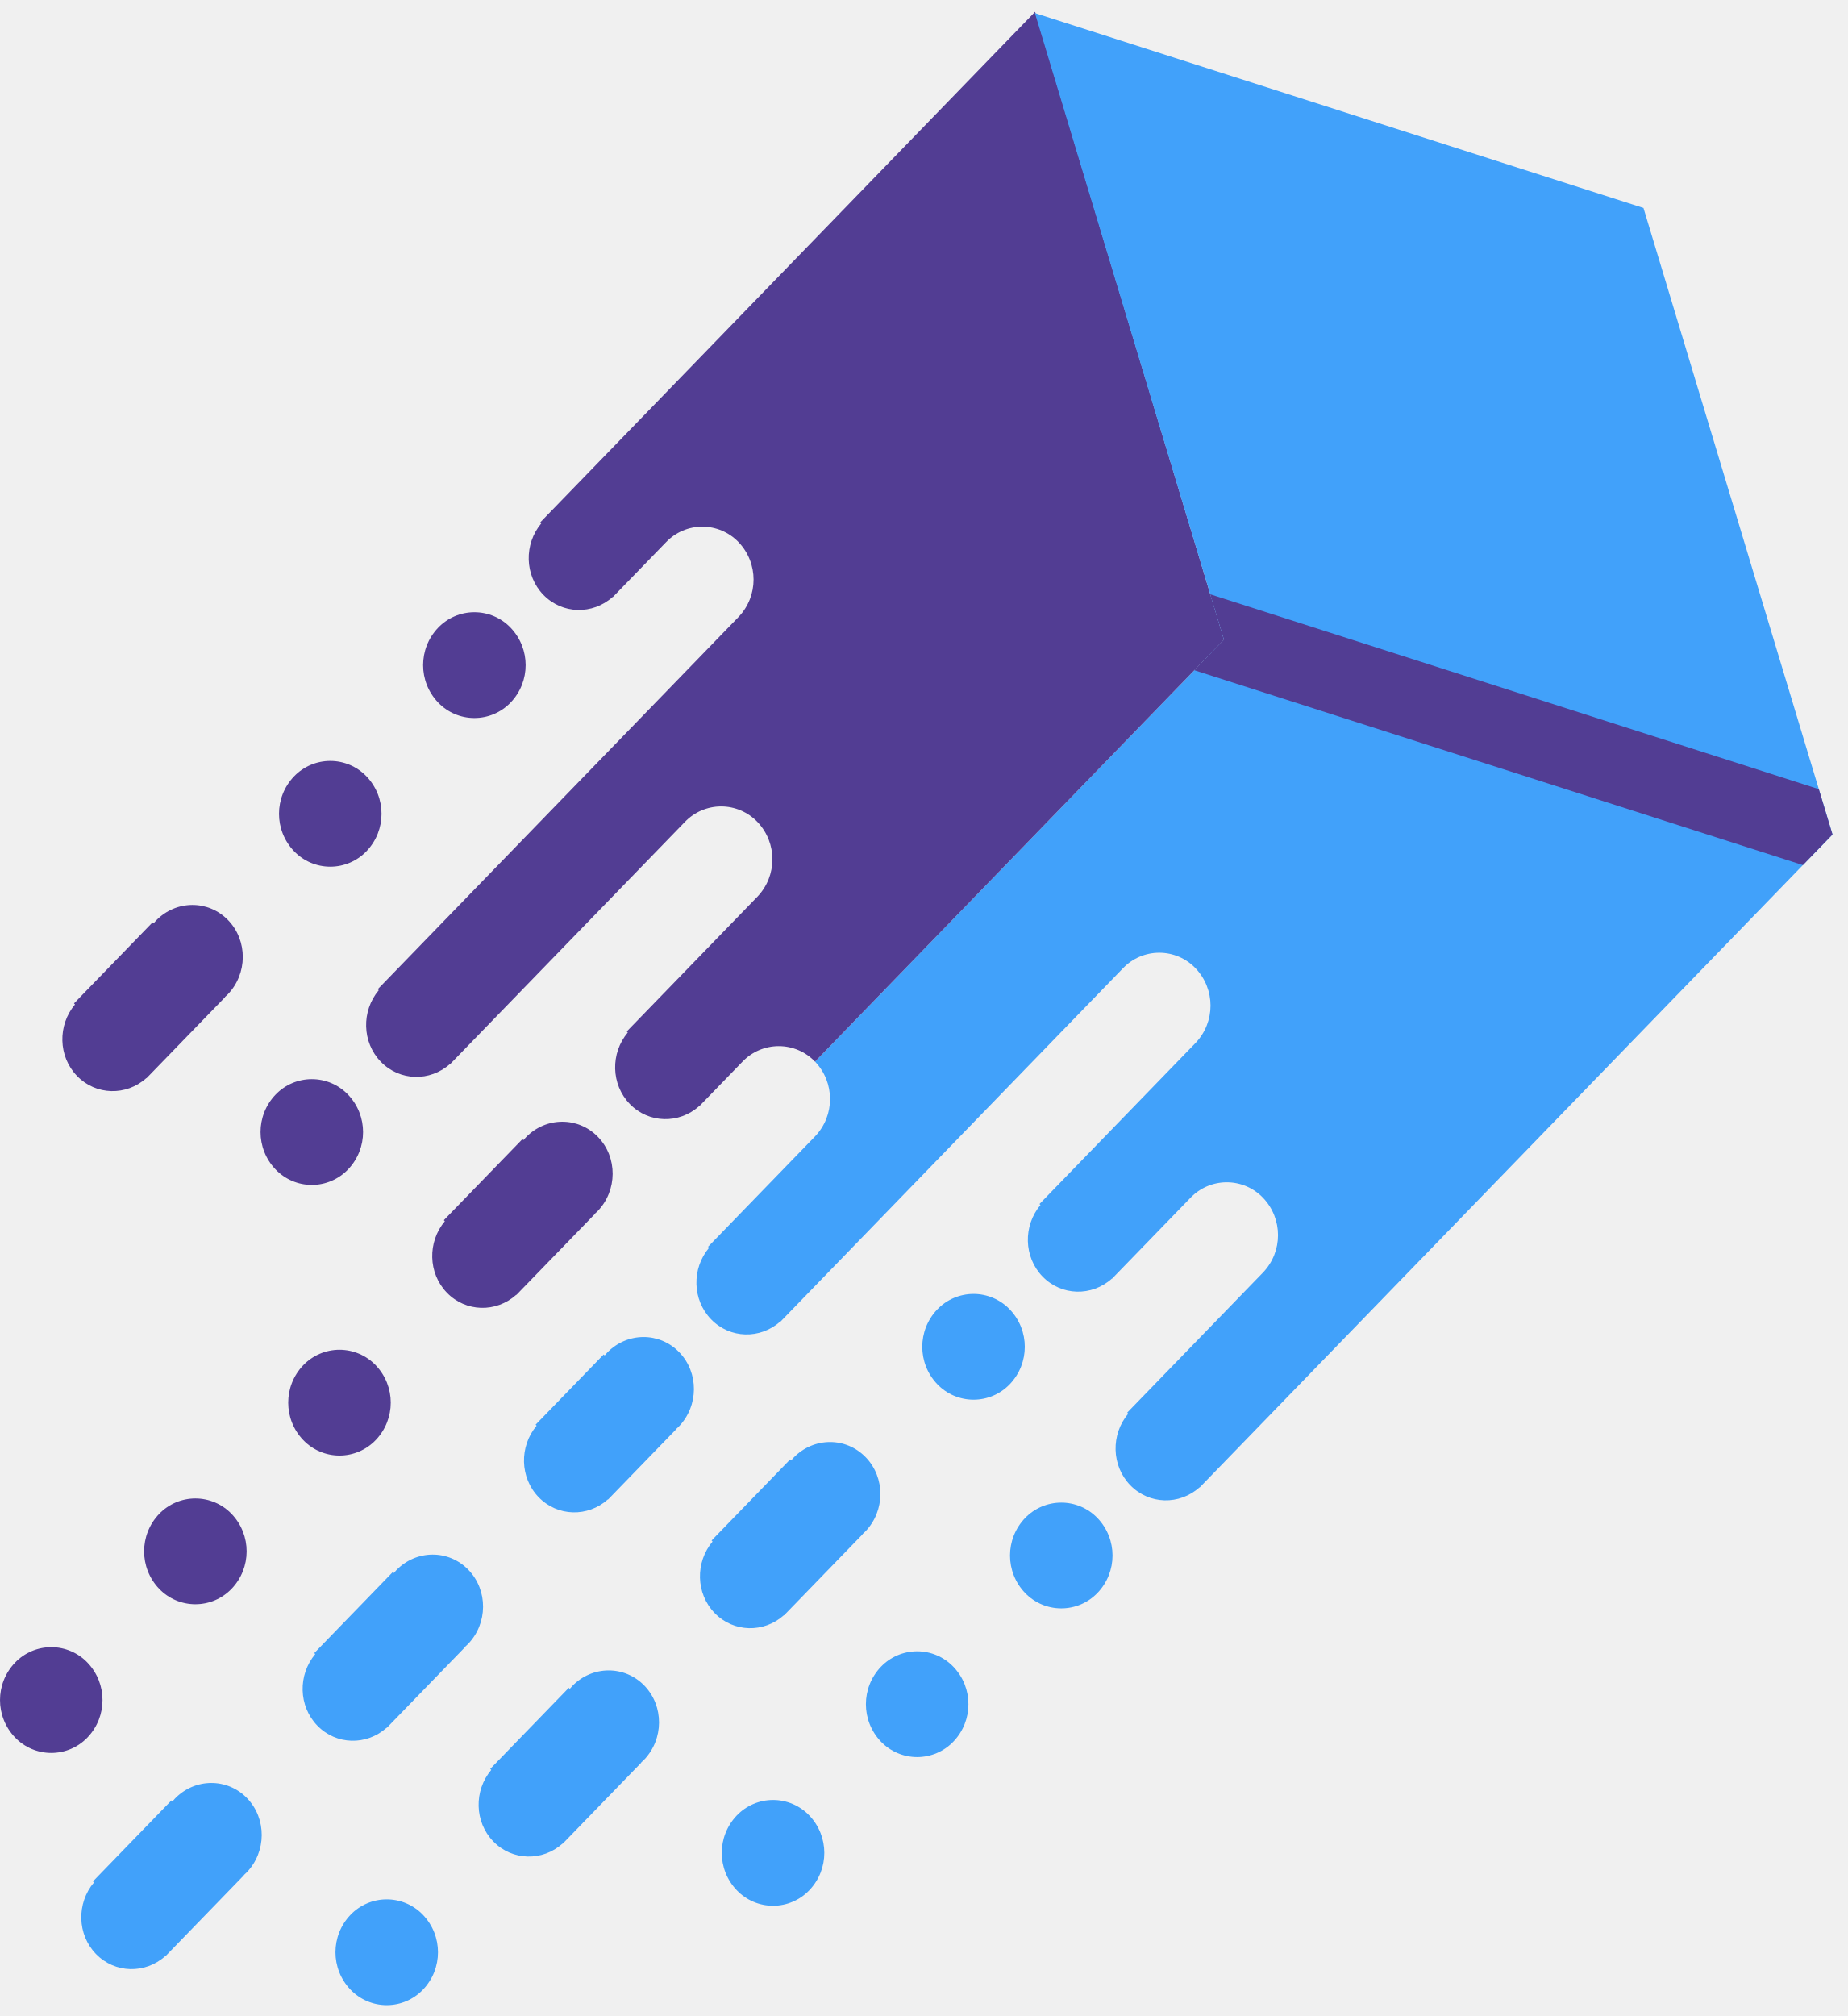
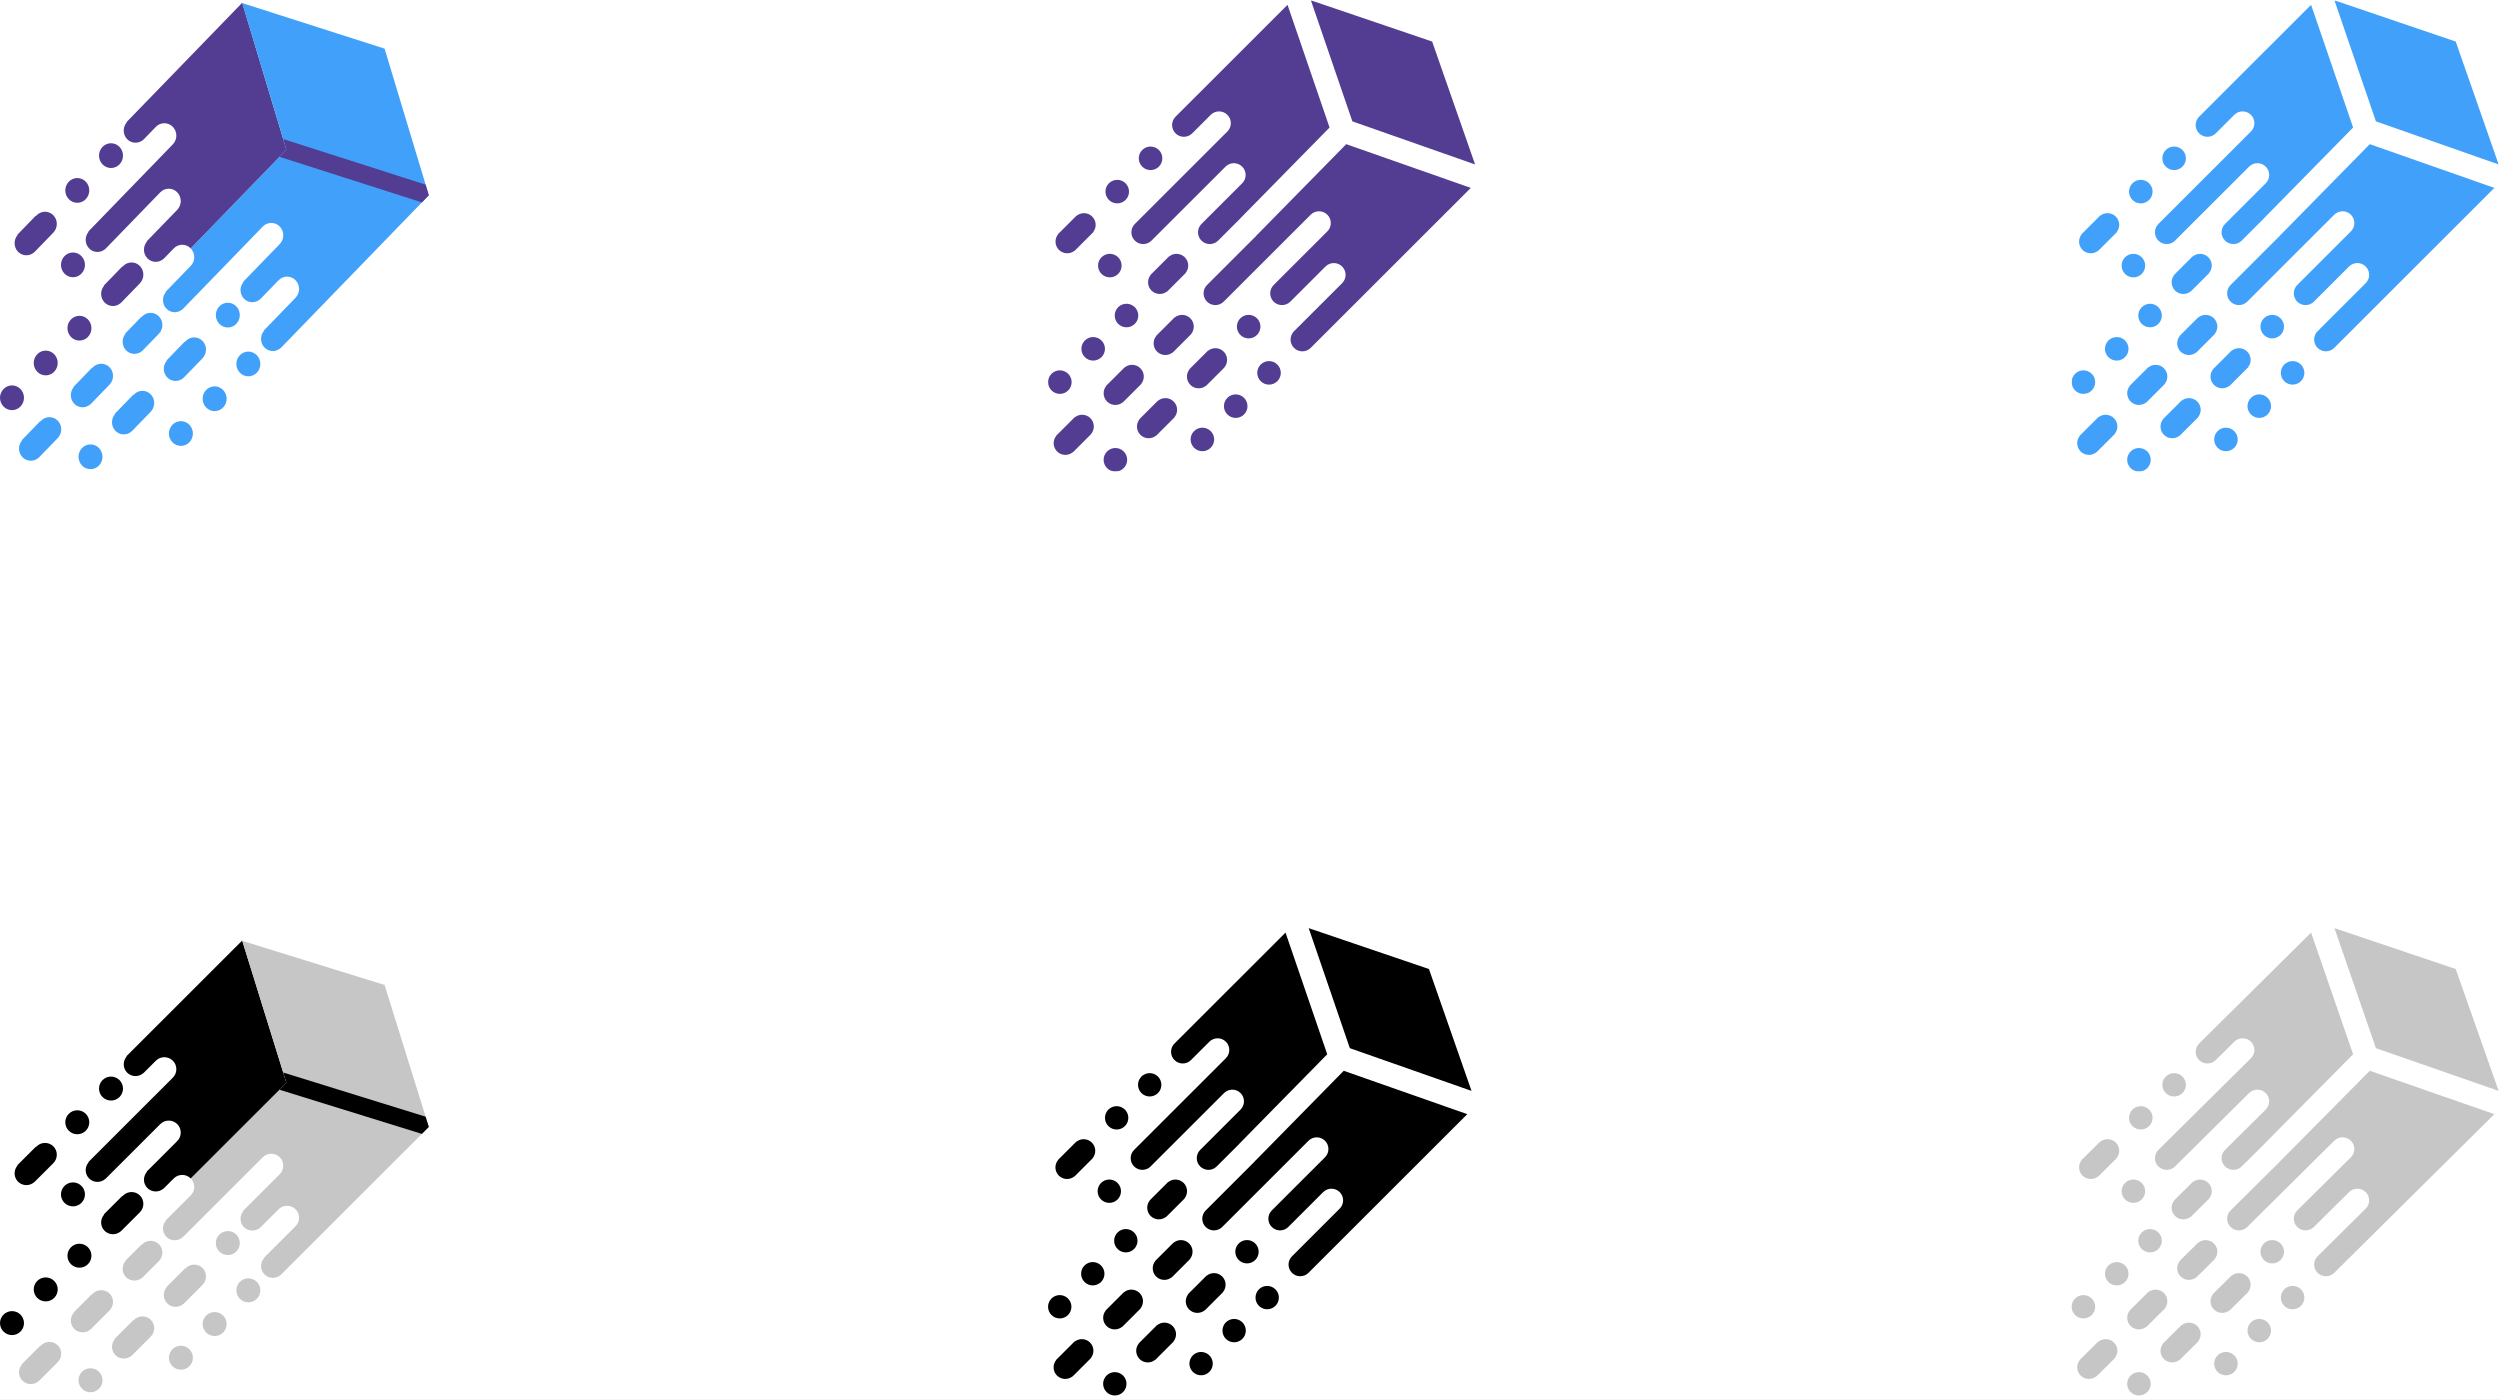
- <svg xmlns="http://www.w3.org/2000/svg" width="110" height="120" viewBox="0 0 110 120">
+ <svg xmlns="http://www.w3.org/2000/svg" xmlns:xlink="http://www.w3.org/1999/xlink" width="636" height="356" viewBox="0 0 636 356">
+   <defs>
+     <path id="a" d="M.244.088h108.63v119.877H.243z" />
+     <path id="c" d="M.244.088h108.63v119.877H.243z" />
+   </defs>
  <g fill="none" fill-rule="evenodd">
-     <path fill="#41A1FA" d="M65.338 90.363a2.987 2.987 0 0 0-4.316 0 3.22 3.22 0 0 0 0 4.452 2.986 2.986 0 0 0 4.316 0 3.22 3.22 0 0 0 0-4.452M60.115 77.942a2.986 2.986 0 0 0-4.316 0 3.218 3.218 0 0 0 0 4.451 2.985 2.985 0 0 0 4.316.001 3.218 3.218 0 0 0 0-4.452M25.181 113.98a2.986 2.986 0 0 0-4.316 0 3.219 3.219 0 0 0 0 4.452 2.986 2.986 0 0 0 4.316 0 3.219 3.219 0 0 0 0-4.451" />
-     <path fill="#523D93" d="M22.368 81.266a2.986 2.986 0 0 0-4.316 0 3.219 3.219 0 0 0 0 4.452 2.986 2.986 0 0 0 4.316 0 3.218 3.218 0 0 0 0-4.452M13.789 90.116a2.987 2.987 0 0 0-4.316 0 3.22 3.22 0 0 0 0 4.453 2.986 2.986 0 0 0 4.316 0 3.22 3.22 0 0 0 0-4.453M5.21 98.968a2.985 2.985 0 0 0-4.316-.001 3.22 3.22 0 0 0 0 4.452 2.985 2.985 0 0 0 4.315 0 3.218 3.218 0 0 0 0-4.451" />
-     <path fill="#41A1FA" d="M56.758 99.213a2.985 2.985 0 0 0-4.315 0 3.22 3.22 0 0 0 0 4.453 2.985 2.985 0 0 0 4.315 0 3.218 3.218 0 0 0 0-4.453M48.179 108.064a2.986 2.986 0 0 0-4.316 0 3.218 3.218 0 0 0 0 4.452 2.985 2.985 0 0 0 4.316 0 3.218 3.218 0 0 0 0-4.452" />
-     <path fill="#523D93" d="M20.72 65.157a2.985 2.985 0 0 0-4.315 0 3.218 3.218 0 0 0 0 4.452 2.986 2.986 0 0 0 4.315 0 3.218 3.218 0 0 0 0-4.452M30.4 37.364a2.986 2.986 0 0 0-4.317 0 3.22 3.22 0 0 0 0 4.453 2.986 2.986 0 0 0 4.316 0 3.22 3.22 0 0 0 0-4.453M21.82 46.215a2.986 2.986 0 0 0-4.316 0 3.218 3.218 0 0 0 0 4.451 2.985 2.985 0 0 0 4.316.001 3.22 3.22 0 0 0 0-4.452M35.597 67.672c-1.178-1.215-3.098-1.203-4.29.027-.052.053-.1.11-.148.168l-.059-.061-4.677 4.824.06.061c-1.04 1.236-1.003 3.096.122 4.257 1.126 1.161 2.928 1.198 4.126.126l.008.008 4.676-4.823-.007-.009c.055-.05.11-.098.163-.152 1.192-1.23 1.204-3.212.026-4.426M13.578 54.77c-1.177-1.215-3.098-1.203-4.29.027-.053.054-.1.112-.148.168l-.059-.06-4.676 4.823.06.061c-1.04 1.236-1.004 3.096.121 4.257 1.126 1.162 2.929 1.198 4.127.127l.008.007 4.676-4.823-.008-.008c.055-.05.111-.1.164-.154 1.191-1.229 1.203-3.21.025-4.425" />
-     <path fill="#41A1FA" d="M40.435 80.489c-1.177-1.215-3.098-1.203-4.29.027a3.06 3.06 0 0 0-.148.168l-.059-.061-4.052 4.18.06.061c-1.04 1.236-1.003 3.096.122 4.256 1.126 1.161 2.928 1.199 4.126.126l.008.009 4.052-4.18-.008-.008c.055-.049.111-.098.164-.152 1.191-1.23 1.203-3.212.025-4.426M27.882 93.439c-1.177-1.215-3.098-1.203-4.29.026-.052.054-.1.111-.147.168l-.06-.06-4.675 4.824.058.06c-1.04 1.236-1.003 3.097.123 4.258 1.125 1.161 2.928 1.198 4.126.126l.008.008 4.676-4.824-.008-.008c.055-.05.111-.099.164-.153 1.191-1.23 1.203-3.211.025-4.425M42.362 91.697l.059.061c-1.039 1.236-1.002 3.096.123 4.256 1.126 1.162 2.928 1.199 4.126.127l.008.008 4.676-4.824-.008-.008c.056-.05.112-.099.164-.153 1.192-1.23 1.203-3.211.025-4.425-1.177-1.215-3.097-1.204-4.29.026-.052.054-.099.111-.147.168l-.06-.06-4.676 4.824zM29.185 105.29l.06.062c-1.04 1.236-1.004 3.096.121 4.257 1.126 1.16 2.929 1.198 4.127.126l.008.008 4.676-4.824-.008-.008c.055-.05.11-.099.164-.153 1.191-1.23 1.203-3.21.025-4.426-1.177-1.214-3.098-1.203-4.29.027-.052.055-.1.112-.148.169l-.059-.062-4.676 4.825zM14.705 107.032c-1.177-1.214-3.098-1.203-4.29.027-.053.054-.1.111-.148.168l-.06-.06-4.675 4.824.06.061c-1.04 1.236-1.004 3.096.121 4.257 1.126 1.16 2.929 1.198 4.126.126l.009.008 4.676-4.824-.009-.008c.056-.05.112-.099.165-.153 1.191-1.23 1.203-3.211.025-4.426M109.094 49.674L72.866 38.075 48.52 63.192a3.219 3.219 0 0 1 0 4.452l-6.369 6.57.06.06c-1.04 1.236-1.003 3.096.122 4.257 1.126 1.161 2.928 1.198 4.126.126l.008.009 20.389-21.034a2.986 2.986 0 0 1 4.315 0 3.218 3.218 0 0 1 0 4.452l-9.288 9.583.059.06c-1.039 1.236-1.003 3.095.123 4.257 1.126 1.16 2.928 1.198 4.126.127l.007.007 4.676-4.823a2.986 2.986 0 0 1 4.315 0 3.218 3.218 0 0 1 0 4.452l-8.084 8.34.06.061c-1.04 1.236-1.004 3.095.122 4.257 1.126 1.161 2.928 1.199 4.126.126l.008.008 37.673-38.865z" />
-     <path fill="#523D93" d="M61.622.702L32.167 31.088l.06.061c-1.04 1.236-1.004 3.096.122 4.258 1.125 1.16 2.928 1.197 4.126.126l.008.008 3.17-3.27a2.987 2.987 0 0 1 4.315 0 3.22 3.22 0 0 1 0 4.452l-21.48 22.159.06.06c-1.04 1.237-1.003 3.096.122 4.257 1.126 1.161 2.929 1.199 4.126.127l.008.008 13.97-14.41a2.986 2.986 0 0 1 4.315 0 3.218 3.218 0 0 1 0 4.451l-7.776 8.021.06.062c-1.04 1.235-1.004 3.095.121 4.256 1.126 1.16 2.93 1.199 4.127.126l.008.008 2.575-2.656a2.987 2.987 0 0 1 4.316 0l24.346-25.116L61.622.702z" />
-     <path fill="#41A1FA" d="M61.612.778l36.228 11.6 11.254 37.296-36.228-11.599z" />
-     <path fill="#523D93" d="M71.102 39.895l1.764-1.82-.818-2.7 36.23 11.599.816 2.7-1.764 1.82z" />
+     <path fill="#FFF" d="M0 0h636v356H0z" />
+     <path fill="#C6C6C6" d="M604.436 266.653l31.218 10.87-10.92-31.002-30.85-10.4 10.552 30.532zm-28.432 24.397l22.632-22.844-10.697-30.955-28.485 28.227a2.95 2.95 0 0 0 0 4.2 3.016 3.016 0 0 0 4.238 0l4.709-4.667a3.017 3.017 0 0 1 4.238 0 2.95 2.95 0 0 1 0 4.2l-23.545 23.331a2.952 2.952 0 0 0 0 4.2 3.017 3.017 0 0 0 4.238 0l18.836-18.664a3.016 3.016 0 0 1 4.238 0 2.95 2.95 0 0 1 0 4.199l-10.36 10.265a2.952 2.952 0 0 0 0 4.2 3.018 3.018 0 0 0 4.239 0l5.732-5.68-.013-.012zm26.87-18.644L580.28 295.21l-.022-.022c-.1.133-.198.267-.32.388l-12.479 12.366a2.951 2.951 0 0 0 0 4.2 3.017 3.017 0 0 0 4.238 0l22.133-21.932a3.016 3.016 0 0 1 4.238 0 2.951 2.951 0 0 1 0 4.2l-13.656 13.532a2.95 2.95 0 0 0 0 4.2 3.017 3.017 0 0 0 4.238 0l8.948-8.867a3.016 3.016 0 0 1 4.238 0 2.951 2.951 0 0 1 0 4.2l-12.244 12.133a2.95 2.95 0 0 0 0 4.199 3.016 3.016 0 0 0 4.238 0l40.738-40.368-31.693-11.033zm-43.891 64.933c-1.09-1.079-2.803-1.14-3.98-.21l-.023-.023-4.71 4.666.024.024a2.94 2.94 0 0 0 .212 3.943c1.09 1.08 2.803 1.14 3.98.21l.023.023 4.71-4.666-.025-.023a2.94 2.94 0 0 0-.211-3.944zm12.714-12.6c-1.09-1.078-2.802-1.14-3.979-.208l-.023-.024-4.71 4.666.024.024a2.94 2.94 0 0 0 .212 3.943c1.09 1.08 2.802 1.141 3.98.21l.023.024 4.708-4.667-.023-.023a2.94 2.94 0 0 0-.212-3.944zm-33.905 16.8c-1.09-1.08-2.803-1.14-3.979-.21l-.024-.023-4.709 4.666.023.023a2.941 2.941 0 0 0 .212 3.944c1.09 1.08 2.802 1.141 3.98.21l.023.024 4.71-4.667-.025-.024a2.94 2.94 0 0 0-.211-3.942zm12.714-12.599c-1.09-1.08-2.802-1.14-3.979-.21l-.023-.023-4.71 4.667.024.023a2.94 2.94 0 0 0 .212 3.942c1.09 1.08 2.802 1.142 3.979.21l.024.024 4.709-4.667-.024-.023a2.94 2.94 0 0 0-.212-3.943zm12.715-12.599c-1.09-1.08-2.803-1.14-3.98-.21l-.023-.024-4.709 4.667.024.024a2.94 2.94 0 0 0 .211 3.942c1.09 1.08 2.803 1.142 3.98.21l.024.024 4.709-4.666-.024-.024a2.94 2.94 0 0 0-.212-3.943zm-1.413-15.4c-1.09-1.079-2.802-1.14-3.979-.208l-.024-.025-4.709 4.667.024.024a2.938 2.938 0 0 0 .212 3.942c1.09 1.08 2.802 1.141 3.98.21l.022.024 4.71-4.666-.024-.023a2.941 2.941 0 0 0-.212-3.944zm-23.546-10.265c-1.09-1.08-2.802-1.14-3.978-.21l-.024-.023-4.71 4.666.024.024a2.94 2.94 0 0 0 .212 3.943c1.09 1.08 2.803 1.14 3.98.21l.023.023 4.71-4.667-.025-.023a2.94 2.94 0 0 0-.212-3.943zm3.768 59.263a2.95 2.95 0 0 0 0 4.2 3.016 3.016 0 0 0 4.238 0 2.95 2.95 0 0 0 0-4.2 3.016 3.016 0 0 0-4.238 0zm33.906-33.598a2.951 2.951 0 0 0 0 4.2 3.017 3.017 0 0 0 4.238 0 2.951 2.951 0 0 0 0-4.2 3.016 3.016 0 0 0-4.238 0zm-11.773 28.465a2.95 2.95 0 0 0 0 4.2 3.016 3.016 0 0 0 4.238 0 2.95 2.95 0 0 0 0-4.2 3.016 3.016 0 0 0-4.238 0zm8.476-8.4a2.951 2.951 0 0 0 0 4.2 3.016 3.016 0 0 0 4.238 0 2.951 2.951 0 0 0 0-4.2 3.017 3.017 0 0 0-4.238 0zm8.476-8.399a2.951 2.951 0 0 0 0 4.2 3.017 3.017 0 0 0 4.239 0 2.951 2.951 0 0 0 0-4.2 3.016 3.016 0 0 0-4.239 0zm-53.212 2.333a2.951 2.951 0 0 0 0 4.2 3.016 3.016 0 0 0 4.238 0 2.951 2.951 0 0 0 0-4.2 3.017 3.017 0 0 0-4.238 0zm8.476-8.4a2.952 2.952 0 0 0 0 4.2 3.018 3.018 0 0 0 4.238 0 2.952 2.952 0 0 0 0-4.2 3.016 3.016 0 0 0-4.238 0zm8.476-8.398a2.95 2.95 0 0 0 0 4.199 3.016 3.016 0 0 0 4.239 0 2.95 2.95 0 0 0 0-4.2 3.016 3.016 0 0 0-4.239 0zm-2.354-31.265a2.951 2.951 0 0 0 0 4.2 3.016 3.016 0 0 0 4.238 0 2.95 2.95 0 0 0 0-4.2 3.017 3.017 0 0 0-4.238 0zm8.476-8.4a2.952 2.952 0 0 0 0 4.2 3.018 3.018 0 0 0 4.238 0 2.95 2.95 0 0 0 0-4.2 3.016 3.016 0 0 0-4.238 0zm-6.122 27.065a2.951 2.951 0 0 1 0 4.2 3.016 3.016 0 0 1-4.238 0 2.951 2.951 0 0 1 0-4.2 3.017 3.017 0 0 1 4.238 0z" />
+     <path fill="#000" d="M343.397 266.653l30.96 10.87-10.83-31.002-30.595-10.4 10.465 30.532zM315.2 291.05l22.446-22.844-10.61-30.955-28.25 28.227a2.968 2.968 0 0 0 0 4.2 2.973 2.973 0 0 0 4.204 0l4.67-4.667a2.974 2.974 0 0 1 4.203 0 2.967 2.967 0 0 1 0 4.2l-23.35 23.331a2.97 2.97 0 0 0 0 4.2 2.974 2.974 0 0 0 4.203 0l18.68-18.664a2.973 2.973 0 0 1 4.203 0 2.968 2.968 0 0 1 0 4.199l-10.274 10.265a2.97 2.97 0 0 0 0 4.2 2.975 2.975 0 0 0 4.203 0l5.685-5.68-.013-.012zm26.649-18.644l-22.407 22.804-.023-.022c-.099.133-.196.267-.317.388l-12.376 12.366a2.968 2.968 0 0 0 0 4.2 2.974 2.974 0 0 0 4.203 0l21.95-21.932a2.973 2.973 0 0 1 4.203 0 2.968 2.968 0 0 1 0 4.2l-13.543 13.532a2.967 2.967 0 0 0 0 4.2 2.974 2.974 0 0 0 4.203 0l8.873-8.867a2.973 2.973 0 0 1 4.204 0 2.968 2.968 0 0 1 0 4.2l-12.143 12.133a2.968 2.968 0 0 0 0 4.199 2.973 2.973 0 0 0 4.203 0l40.401-40.368-31.431-11.033zm-43.53 64.933a2.965 2.965 0 0 0-3.946-.21l-.023-.023-4.67 4.666.023.024a2.959 2.959 0 0 0 .21 3.943 2.964 2.964 0 0 0 3.946.21l.024.023 4.67-4.666-.023-.023a2.959 2.959 0 0 0-.21-3.944zm12.61-12.6a2.965 2.965 0 0 0-3.946-.208l-.023-.024-4.671 4.666.024.024a2.958 2.958 0 0 0 .21 3.943 2.963 2.963 0 0 0 3.946.21l.024.024 4.67-4.667-.024-.023a2.959 2.959 0 0 0-.21-3.944zm-33.625 16.8a2.963 2.963 0 0 0-3.946-.21l-.024-.023-4.67 4.666.023.023a2.96 2.96 0 0 0 .21 3.944 2.963 2.963 0 0 0 3.947.21l.023.024 4.67-4.667-.023-.024a2.957 2.957 0 0 0-.21-3.942zm12.61-12.599a2.964 2.964 0 0 0-3.947-.21l-.023-.023-4.671 4.667.024.023a2.957 2.957 0 0 0 .21 3.942 2.963 2.963 0 0 0 3.946.21l.024.024 4.67-4.667-.024-.023a2.957 2.957 0 0 0-.21-3.943zm12.609-12.599a2.963 2.963 0 0 0-3.946-.21l-.024-.024-4.67 4.667.023.024a2.957 2.957 0 0 0 .21 3.942 2.963 2.963 0 0 0 3.947.21l.023.024 4.67-4.666-.023-.024a2.957 2.957 0 0 0-.21-3.943zm-1.401-15.4a2.963 2.963 0 0 0-3.946-.208l-.024-.025-4.67 4.667.024.024a2.956 2.956 0 0 0 .21 3.942 2.964 2.964 0 0 0 3.946.21l.023.024 4.67-4.666-.023-.023a2.96 2.96 0 0 0-.21-3.944zm-23.351-10.265a2.964 2.964 0 0 0-3.946-.21l-.024-.023-4.67 4.666.023.024a2.959 2.959 0 0 0 .21 3.943 2.964 2.964 0 0 0 3.946.21l.024.023 4.67-4.667-.023-.023a2.958 2.958 0 0 0-.21-3.943zm3.736 59.263a2.968 2.968 0 0 0 0 4.2 2.973 2.973 0 0 0 4.203 0 2.966 2.966 0 0 0 0-4.2 2.973 2.973 0 0 0-4.203 0zm33.625-33.598a2.968 2.968 0 0 0 0 4.2 2.974 2.974 0 0 0 4.204 0 2.968 2.968 0 0 0 0-4.2 2.973 2.973 0 0 0-4.204 0zm-11.675 28.465a2.968 2.968 0 0 0 0 4.2 2.973 2.973 0 0 0 4.203 0 2.968 2.968 0 0 0 0-4.2 2.973 2.973 0 0 0-4.203 0zm8.406-8.4a2.968 2.968 0 0 0 0 4.2 2.973 2.973 0 0 0 4.203 0 2.968 2.968 0 0 0 0-4.2 2.974 2.974 0 0 0-4.203 0zm8.407-8.399a2.968 2.968 0 0 0 0 4.2 2.974 2.974 0 0 0 4.203 0 2.967 2.967 0 0 0 0-4.2 2.973 2.973 0 0 0-4.203 0zm-52.774 2.333a2.968 2.968 0 0 0 0 4.2 2.973 2.973 0 0 0 4.204 0 2.968 2.968 0 0 0 0-4.2 2.974 2.974 0 0 0-4.204 0zm8.407-8.4a2.97 2.97 0 0 0 0 4.2 2.975 2.975 0 0 0 4.203 0 2.97 2.97 0 0 0 0-4.2 2.973 2.973 0 0 0-4.203 0zm8.406-8.398a2.966 2.966 0 0 0 0 4.199 2.973 2.973 0 0 0 4.203 0 2.968 2.968 0 0 0 0-4.2 2.973 2.973 0 0 0-4.203 0zm-2.335-31.265a2.967 2.967 0 0 0 0 4.2 2.972 2.972 0 0 0 4.203 0 2.967 2.967 0 0 0 0-4.2 2.973 2.973 0 0 0-4.203 0zm8.406-8.4a2.97 2.97 0 0 0 0 4.2 2.975 2.975 0 0 0 4.203 0 2.968 2.968 0 0 0 0-4.2 2.973 2.973 0 0 0-4.203 0zm-6.07 27.065a2.968 2.968 0 0 1 0 4.2 2.973 2.973 0 0 1-4.204 0 2.968 2.968 0 0 1 0-4.2 2.974 2.974 0 0 1 4.203 0z" />
+     <path fill="#C6C6C6" d="M65.338 326.108a3.054 3.054 0 0 0-4.316 0 3.048 3.048 0 0 0 0 4.313 3.053 3.053 0 0 0 4.316 0 3.048 3.048 0 0 0 0-4.313M60.115 314.079a3.053 3.053 0 0 0-4.316 0 3.047 3.047 0 0 0 0 4.311 3.052 3.052 0 0 0 4.316 0 3.046 3.046 0 0 0 0-4.311M25.181 348.983a3.054 3.054 0 0 0-4.316 0 3.048 3.048 0 0 0 0 4.313 3.054 3.054 0 0 0 4.316 0 3.048 3.048 0 0 0 0-4.313" />
+     <path fill="#000" d="M22.368 317.298a3.053 3.053 0 0 0-4.316 0 3.047 3.047 0 0 0 0 4.312 3.053 3.053 0 0 0 4.316 0 3.047 3.047 0 0 0 0-4.312M13.789 325.87a3.053 3.053 0 0 0-4.316 0 3.047 3.047 0 0 0 0 4.312 3.053 3.053 0 0 0 4.316 0 3.047 3.047 0 0 0 0-4.312M5.21 334.443a3.053 3.053 0 0 0-4.316-.001 3.048 3.048 0 0 0 0 4.312 3.052 3.052 0 0 0 4.315 0 3.046 3.046 0 0 0 0-4.311" />
+     <path fill="#C6C6C6" d="M56.758 334.681a3.053 3.053 0 0 0-4.315 0 3.048 3.048 0 0 0 0 4.312 3.052 3.052 0 0 0 4.315 0 3.046 3.046 0 0 0 0-4.312M48.179 343.253a3.054 3.054 0 0 0-4.316 0 3.048 3.048 0 0 0 0 4.312 3.053 3.053 0 0 0 4.316 0 3.047 3.047 0 0 0 0-4.312" />
+     <path fill="#000" d="M20.72 301.696a3.053 3.053 0 0 0-4.315 0 3.048 3.048 0 0 0 0 4.312 3.054 3.054 0 0 0 4.315 0 3.048 3.048 0 0 0 0-4.312M30.4 274.777a3.054 3.054 0 0 0-4.317 0 3.048 3.048 0 0 0 0 4.312 3.054 3.054 0 0 0 4.316 0 3.047 3.047 0 0 0 0-4.312M21.82 283.35a3.052 3.052 0 0 0-4.316 0 3.047 3.047 0 0 0 0 4.311 3.053 3.053 0 0 0 4.316 0 3.047 3.047 0 0 0 0-4.312M35.597 304.131c-1.178-1.176-3.098-1.165-4.29.026-.052.052-.1.108-.148.163l-.059-.059-4.677 4.672.06.06c-1.04 1.196-1.003 2.998.122 4.122 1.126 1.125 2.928 1.16 4.126.123l.008.008 4.676-4.672-.007-.008c.055-.048.11-.096.163-.149 1.192-1.19 1.204-3.11.026-4.286M13.578 291.635c-1.177-1.177-3.098-1.165-4.29.026-.053.052-.1.108-.148.163l-.059-.06-4.676 4.674.06.058c-1.04 1.197-1.004 3 .121 4.124 1.126 1.124 2.929 1.16 4.127.122l.008.007 4.676-4.672-.008-.007c.055-.048.111-.096.164-.148 1.191-1.191 1.203-3.11.025-4.287" />
+     <path fill="#C6C6C6" d="M40.435 316.545c-1.177-1.176-3.098-1.165-4.29.026-.052.052-.1.108-.148.163l-.059-.059-4.052 4.049.06.058c-1.04 1.198-1.003 2.999.122 4.123 1.126 1.125 2.928 1.161 4.126.123l.008.007 4.052-4.047-.008-.009c.055-.047.111-.095.164-.148 1.191-1.19 1.203-3.11.025-4.286M27.882 329.088c-1.177-1.177-3.098-1.165-4.29.025-.052.053-.1.109-.147.163l-.06-.059-4.675 4.673.058.059c-1.04 1.197-1.003 2.999.123 4.123 1.125 1.125 2.928 1.16 4.126.122l.008.008 4.676-4.672-.008-.008c.055-.048.111-.095.164-.148 1.191-1.19 1.203-3.11.025-4.286M42.362 327.401l.059.059c-1.039 1.196-1.002 2.998.123 4.123 1.126 1.124 2.928 1.16 4.126.122l.008.008 4.676-4.672-.008-.008c.056-.05.112-.096.164-.149 1.192-1.19 1.203-3.109.025-4.286-1.177-1.176-3.097-1.165-4.29.026-.052.052-.099.108-.147.164l-.06-.06-4.676 4.673zM29.185 340.567l.06.06c-1.04 1.196-1.004 2.998.121 4.122 1.126 1.125 2.929 1.16 4.127.122l.008.008 4.676-4.672-.008-.007c.055-.05.11-.096.164-.149 1.191-1.19 1.203-3.11.025-4.286-1.177-1.177-3.098-1.166-4.29.026-.052.052-.1.108-.148.162l-.059-.058-4.676 4.672zM14.705 342.254c-1.177-1.176-3.098-1.165-4.29.026-.053.052-.1.107-.148.163l-.06-.059-4.675 4.673.06.059c-1.04 1.197-1.004 2.998.121 4.123 1.126 1.125 2.929 1.16 4.126.122l.009.007 4.676-4.671-.009-.008c.056-.049.112-.096.165-.149 1.191-1.19 1.203-3.11.025-4.286M109.094 286.7l-36.228-11.235-24.346 24.327a3.047 3.047 0 0 1 0 4.312l-6.369 6.363.06.06c-1.04 1.196-1.003 2.997.122 4.122 1.126 1.125 2.928 1.16 4.126.122l.008.008 20.389-20.372a3.053 3.053 0 0 1 4.315 0 3.047 3.047 0 0 1 0 4.312L61.883 308l.059.059c-1.039 1.197-1.003 2.998.123 4.122 1.126 1.125 2.928 1.161 4.126.123l.007.008 4.676-4.672a3.055 3.055 0 0 1 4.315 0 3.047 3.047 0 0 1 0 4.313l-8.084 8.078.06.058c-1.04 1.197-1.004 2.999.122 4.123 1.126 1.125 2.928 1.161 4.126.123l.008.007 37.673-37.642z" />
+     <path fill="#000" d="M61.622 239.267l-29.455 29.43.06.06c-1.04 1.197-1.004 2.998.122 4.123 1.125 1.125 2.928 1.16 4.126.122l.008.008 3.17-3.167a3.054 3.054 0 0 1 4.315 0 3.047 3.047 0 0 1 0 4.312l-21.48 21.462.06.06c-1.04 1.196-1.003 2.997.122 4.122 1.126 1.124 2.929 1.161 4.126.122l.008.009 13.97-13.958a3.053 3.053 0 0 1 4.315 0 3.047 3.047 0 0 1 0 4.312l-7.776 7.769.06.06c-1.04 1.196-1.004 2.998.121 4.122 1.126 1.124 2.93 1.16 4.127.122l.008.008 2.575-2.573a3.054 3.054 0 0 1 4.316 0l24.346-24.326-11.244-36.199z" />
+     <path fill="#C6C6C6" d="M61.612 239.34l36.228 11.236 11.254 36.124-36.228-11.235z" />
+     <path fill="#000" d="M71.102 277.228l1.764-1.763-.818-2.615 36.23 11.235.816 2.615-1.764 1.763z" />
+     <g>
+       <g transform="translate(526.781)">
+         <mask id="b" fill="#fff">
+           <use xlink:href="#a" />
+         </mask>
+         <path fill="#41A1FA" d="M77.655 30.873l31.218 10.96-10.92-31.26L67.103.088l10.552 30.785zm-28.432 24.6L71.855 32.44 61.158 1.227 32.672 29.689a2.993 2.993 0 0 0 0 4.235 3 3 0 0 0 4.239 0l4.709-4.706a2.998 2.998 0 0 1 4.238 0 2.991 2.991 0 0 1 0 4.234L22.313 56.978a2.994 2.994 0 0 0 0 4.236 2.998 2.998 0 0 0 4.238 0l18.836-18.821a2.998 2.998 0 0 1 4.238 0 2.993 2.993 0 0 1 0 4.235l-10.36 10.35a2.994 2.994 0 0 0 0 4.236 2.999 2.999 0 0 0 4.239 0l5.732-5.728-.013-.012zm26.87-18.8L53.5 59.67l-.022-.022c-.1.133-.198.27-.32.39L40.678 72.506a2.994 2.994 0 0 0 0 4.235 3 3 0 0 0 4.238 0L67.05 54.626a2.998 2.998 0 0 1 4.238 0 2.994 2.994 0 0 1 0 4.236L57.631 72.506a2.993 2.993 0 0 0 0 4.235 3 3 0 0 0 4.238 0l8.947-8.94a3 3 0 0 1 4.239 0 2.993 2.993 0 0 1 0 4.235L62.81 84.269a2.993 2.993 0 0 0 0 4.235 3 3 0 0 0 4.238 0L107.787 47.8 76.094 36.674zM32.203 102.15a2.99 2.99 0 0 0-3.98-.211l-.023-.024-4.71 4.705.024.024a2.983 2.983 0 0 0 .212 3.976 2.989 2.989 0 0 0 3.98.211l.023.023 4.71-4.705-.025-.023a2.983 2.983 0 0 0-.211-3.976zm12.714-12.704a2.99 2.99 0 0 0-3.979-.212l-.023-.023-4.71 4.705.024.023a2.983 2.983 0 0 0 .212 3.976 2.988 2.988 0 0 0 3.979.212l.024.024 4.708-4.706-.023-.023a2.983 2.983 0 0 0-.212-3.976zM11.01 106.384a2.988 2.988 0 0 0-3.978-.212l-.024-.024-4.71 4.705.024.024a2.983 2.983 0 0 0 .212 3.976 2.988 2.988 0 0 0 3.98.211l.023.025 4.71-4.706-.025-.023a2.983 2.983 0 0 0-.212-3.976zM23.725 93.68a2.989 2.989 0 0 0-3.98-.212l-.022-.024-4.71 4.706.024.024a2.982 2.982 0 0 0 .212 3.975 2.989 2.989 0 0 0 3.979.212l.024.024 4.709-4.706-.024-.023a2.983 2.983 0 0 0-.212-3.976zM36.44 80.975a2.988 2.988 0 0 0-3.98-.21l-.023-.025-4.709 4.706.024.024a2.982 2.982 0 0 0 .211 3.975 2.989 2.989 0 0 0 3.98.212l.023.023 4.71-4.705-.024-.024a2.982 2.982 0 0 0-.212-3.976zM35.027 65.45a2.988 2.988 0 0 0-3.979-.212l-.024-.024-4.709 4.705.024.024a2.982 2.982 0 0 0 .212 3.976 2.99 2.99 0 0 0 3.979.212l.023.023 4.71-4.705-.024-.024a2.983 2.983 0 0 0-.212-3.975zM11.481 55.097a2.989 2.989 0 0 0-3.978-.211l-.024-.024-4.71 4.705.024.023a2.983 2.983 0 0 0 .212 3.976 2.988 2.988 0 0 0 3.979.212l.024.023 4.709-4.705-.024-.024a2.983 2.983 0 0 0-.212-3.975zm3.768 59.756a2.993 2.993 0 0 0 0 4.235 3 3 0 0 0 4.238 0 2.992 2.992 0 0 0 0-4.235 2.998 2.998 0 0 0-4.238 0zm33.905-33.878a2.993 2.993 0 0 0 0 4.235 2.998 2.998 0 0 0 4.239 0 2.993 2.993 0 0 0 0-4.235 3 3 0 0 0-4.239 0zm-11.773 28.703a2.993 2.993 0 0 0 0 4.234 3 3 0 0 0 4.239 0 2.993 2.993 0 0 0 0-4.234 2.998 2.998 0 0 0-4.239 0zm8.477-8.47a2.992 2.992 0 0 0 0 4.234 2.998 2.998 0 0 0 4.238 0 2.992 2.992 0 0 0 0-4.234 2.998 2.998 0 0 0-4.238 0zm8.476-8.47a2.993 2.993 0 0 0 0 4.235 3 3 0 0 0 4.239 0 2.993 2.993 0 0 0 0-4.234 3 3 0 0 0-4.239 0zM1.121 95.093a2.992 2.992 0 0 0 0 4.234 2.998 2.998 0 0 0 4.239 0 2.992 2.992 0 0 0 0-4.234 2.998 2.998 0 0 0-4.239 0zm8.477-8.47a2.994 2.994 0 0 0 0 4.235 3 3 0 0 0 4.238 0 2.994 2.994 0 0 0 0-4.235 3 3 0 0 0-4.238 0zm8.476-8.47a2.992 2.992 0 0 0 0 4.235 3 3 0 0 0 4.239 0 2.993 2.993 0 0 0 0-4.234 2.998 2.998 0 0 0-4.239 0zM15.72 46.629a2.992 2.992 0 0 0 0 4.234 2.998 2.998 0 0 0 4.239 0 2.991 2.991 0 0 0 0-4.234 2.998 2.998 0 0 0-4.239 0zm8.477-8.47a2.994 2.994 0 0 0 0 4.235 3 3 0 0 0 4.238 0 2.993 2.993 0 0 0 0-4.235 3 3 0 0 0-4.238 0zm-6.122 27.29a2.992 2.992 0 0 1 0 4.235 2.998 2.998 0 0 1-4.238 0 2.992 2.992 0 0 1 0-4.234 2.998 2.998 0 0 1 4.238 0z" mask="url(#b)" />
+       </g>
+     </g>
+     <g>
+       <g transform="translate(266.387)">
+         <mask id="d" fill="#fff">
+           <use xlink:href="#c" />
+         </mask>
+         <path fill="#523D93" d="M77.655 30.873l31.218 10.96-10.92-31.26L67.103.088l10.552 30.785zm-28.432 24.6L71.855 32.44 61.158 1.227 32.672 29.689a2.993 2.993 0 0 0 0 4.235 3 3 0 0 0 4.239 0l4.709-4.706a2.998 2.998 0 0 1 4.238 0 2.991 2.991 0 0 1 0 4.234L22.313 56.978a2.994 2.994 0 0 0 0 4.236 2.998 2.998 0 0 0 4.238 0l18.836-18.821a2.998 2.998 0 0 1 4.238 0 2.993 2.993 0 0 1 0 4.235l-10.36 10.35a2.994 2.994 0 0 0 0 4.236 2.999 2.999 0 0 0 4.239 0l5.732-5.728-.013-.012zm26.87-18.8L53.5 59.67l-.023-.022c-.1.133-.198.27-.32.39L40.678 72.506a2.994 2.994 0 0 0 0 4.235 3 3 0 0 0 4.238 0L67.05 54.626a2.998 2.998 0 0 1 4.238 0 2.994 2.994 0 0 1 0 4.236L57.631 72.506a2.993 2.993 0 0 0 0 4.235 3 3 0 0 0 4.238 0l8.947-8.94a3 3 0 0 1 4.239 0 2.993 2.993 0 0 1 0 4.235L62.81 84.269a2.993 2.993 0 0 0 0 4.235 3 3 0 0 0 4.238 0L107.787 47.8 76.094 36.674zM32.203 102.15a2.99 2.99 0 0 0-3.98-.211l-.023-.024-4.709 4.705.023.024a2.983 2.983 0 0 0 .212 3.976 2.989 2.989 0 0 0 3.98.211l.023.023 4.71-4.705-.025-.023a2.983 2.983 0 0 0-.211-3.976zm12.714-12.704a2.99 2.99 0 0 0-3.979-.212l-.023-.023-4.71 4.705.024.023a2.983 2.983 0 0 0 .212 3.976 2.988 2.988 0 0 0 3.979.212l.024.024 4.708-4.706-.023-.023a2.983 2.983 0 0 0-.212-3.976zM11.01 106.384a2.988 2.988 0 0 0-3.978-.212l-.024-.024-4.71 4.705.024.024a2.983 2.983 0 0 0 .212 3.976 2.988 2.988 0 0 0 3.98.211l.023.025 4.71-4.706-.025-.023a2.983 2.983 0 0 0-.212-3.976zM23.725 93.68a2.989 2.989 0 0 0-3.98-.212l-.022-.024-4.71 4.706.024.024a2.982 2.982 0 0 0 .212 3.975 2.989 2.989 0 0 0 3.979.212l.024.024 4.709-4.706-.024-.023a2.983 2.983 0 0 0-.212-3.976zM36.44 80.975a2.988 2.988 0 0 0-3.98-.21l-.023-.025-4.709 4.706.024.024a2.982 2.982 0 0 0 .211 3.975 2.989 2.989 0 0 0 3.98.212l.023.023 4.71-4.705-.024-.024a2.982 2.982 0 0 0-.212-3.976zM35.027 65.45a2.988 2.988 0 0 0-3.979-.212l-.024-.024-4.709 4.705.024.024a2.982 2.982 0 0 0 .212 3.976 2.99 2.99 0 0 0 3.979.212l.023.023 4.71-4.705-.024-.024a2.983 2.983 0 0 0-.212-3.975zM11.481 55.097a2.989 2.989 0 0 0-3.978-.211l-.024-.024-4.71 4.705.024.023a2.983 2.983 0 0 0 .212 3.976 2.988 2.988 0 0 0 3.979.212l.024.023 4.709-4.705-.024-.024a2.983 2.983 0 0 0-.212-3.975zm3.768 59.756a2.993 2.993 0 0 0 0 4.235 3 3 0 0 0 4.238 0 2.992 2.992 0 0 0 0-4.235 2.998 2.998 0 0 0-4.238 0zm33.905-33.878a2.993 2.993 0 0 0 0 4.235 2.998 2.998 0 0 0 4.239 0 2.993 2.993 0 0 0 0-4.235 3 3 0 0 0-4.239 0zm-11.773 28.703a2.993 2.993 0 0 0 0 4.234 3 3 0 0 0 4.239 0 2.993 2.993 0 0 0 0-4.234 2.998 2.998 0 0 0-4.239 0zm8.477-8.47a2.992 2.992 0 0 0 0 4.234 2.998 2.998 0 0 0 4.238 0 2.992 2.992 0 0 0 0-4.234 2.998 2.998 0 0 0-4.238 0zm8.476-8.47a2.993 2.993 0 0 0 0 4.235 3 3 0 0 0 4.239 0 2.992 2.992 0 0 0 0-4.234 3 3 0 0 0-4.239 0zM1.121 95.093a2.992 2.992 0 0 0 0 4.234 2.998 2.998 0 0 0 4.239 0 2.992 2.992 0 0 0 0-4.234 2.998 2.998 0 0 0-4.239 0zm8.477-8.47a2.994 2.994 0 0 0 0 4.235 3 3 0 0 0 4.238 0 2.994 2.994 0 0 0 0-4.235 3 3 0 0 0-4.238 0zm8.476-8.47a2.992 2.992 0 0 0 0 4.235 3 3 0 0 0 4.239 0 2.993 2.993 0 0 0 0-4.234 2.998 2.998 0 0 0-4.239 0zM15.72 46.629a2.991 2.991 0 0 0 0 4.234 2.997 2.997 0 0 0 4.238 0 2.991 2.991 0 0 0 0-4.234 2.997 2.997 0 0 0-4.238 0zm8.476-8.47a2.994 2.994 0 0 0 0 4.235 3 3 0 0 0 4.238 0 2.993 2.993 0 0 0 0-4.235 3 3 0 0 0-4.238 0zm-6.122 27.29a2.992 2.992 0 0 1 0 4.235 2.998 2.998 0 0 1-4.238 0 2.992 2.992 0 0 1 0-4.234 2.998 2.998 0 0 1 4.238 0z" mask="url(#d)" />
+       </g>
+     </g>
+     <g>
+       <path fill="#41A1FA" d="M65.338 90.363a2.987 2.987 0 0 0-4.316 0 3.22 3.22 0 0 0 0 4.452 2.986 2.986 0 0 0 4.316 0 3.22 3.22 0 0 0 0-4.452M60.115 77.942a2.986 2.986 0 0 0-4.316 0 3.218 3.218 0 0 0 0 4.451 2.985 2.985 0 0 0 4.316.001 3.218 3.218 0 0 0 0-4.452M25.181 113.98a2.986 2.986 0 0 0-4.316 0 3.219 3.219 0 0 0 0 4.452 2.986 2.986 0 0 0 4.316 0 3.219 3.219 0 0 0 0-4.451" />
+       <path fill="#523D93" d="M22.368 81.266a2.986 2.986 0 0 0-4.316 0 3.219 3.219 0 0 0 0 4.452 2.986 2.986 0 0 0 4.316 0 3.218 3.218 0 0 0 0-4.452M13.789 90.116a2.987 2.987 0 0 0-4.316 0 3.22 3.22 0 0 0 0 4.453 2.986 2.986 0 0 0 4.316 0 3.22 3.22 0 0 0 0-4.453M5.21 98.968a2.985 2.985 0 0 0-4.316-.001 3.22 3.22 0 0 0 0 4.452 2.985 2.985 0 0 0 4.315 0 3.218 3.218 0 0 0 0-4.451" />
+       <path fill="#41A1FA" d="M56.758 99.213a2.985 2.985 0 0 0-4.315 0 3.22 3.22 0 0 0 0 4.453 2.985 2.985 0 0 0 4.315 0 3.218 3.218 0 0 0 0-4.453M48.179 108.064a2.986 2.986 0 0 0-4.316 0 3.218 3.218 0 0 0 0 4.452 2.985 2.985 0 0 0 4.316 0 3.218 3.218 0 0 0 0-4.452" />
+       <path fill="#523D93" d="M20.72 65.157a2.985 2.985 0 0 0-4.315 0 3.218 3.218 0 0 0 0 4.452 2.986 2.986 0 0 0 4.315 0 3.218 3.218 0 0 0 0-4.452M30.4 37.364a2.986 2.986 0 0 0-4.317 0 3.22 3.22 0 0 0 0 4.453 2.986 2.986 0 0 0 4.316 0 3.22 3.22 0 0 0 0-4.453M21.82 46.215a2.986 2.986 0 0 0-4.316 0 3.218 3.218 0 0 0 0 4.451 2.985 2.985 0 0 0 4.316.001 3.22 3.22 0 0 0 0-4.452M35.597 67.672c-1.178-1.215-3.098-1.203-4.29.027-.052.053-.1.11-.148.168l-.059-.061-4.677 4.824.06.061c-1.04 1.236-1.003 3.096.122 4.257 1.126 1.161 2.928 1.198 4.126.126l.008.008 4.676-4.823-.007-.009c.055-.05.11-.098.163-.152 1.192-1.23 1.204-3.212.026-4.426M13.578 54.77c-1.177-1.215-3.098-1.203-4.29.027-.053.054-.1.112-.148.168l-.059-.06-4.676 4.823.06.061c-1.04 1.236-1.004 3.096.121 4.257 1.126 1.162 2.929 1.198 4.127.127l.008.007 4.676-4.823-.008-.008c.055-.05.111-.1.164-.154 1.191-1.229 1.203-3.21.025-4.425" />
+       <path fill="#41A1FA" d="M40.435 80.489c-1.177-1.215-3.098-1.203-4.29.027a3.06 3.06 0 0 0-.148.168l-.059-.061-4.052 4.18.06.061c-1.04 1.236-1.003 3.096.122 4.256 1.126 1.161 2.928 1.199 4.126.126l.008.009 4.052-4.18-.008-.008c.055-.049.111-.098.164-.152 1.191-1.23 1.203-3.212.025-4.426M27.882 93.439c-1.177-1.215-3.098-1.203-4.29.026-.052.054-.1.111-.147.168l-.06-.06-4.675 4.824.058.06c-1.04 1.236-1.003 3.097.123 4.258 1.125 1.161 2.928 1.198 4.126.126l.008.008 4.676-4.824-.008-.008c.055-.05.111-.099.164-.153 1.191-1.23 1.203-3.211.025-4.425M42.362 91.697l.059.061c-1.039 1.236-1.002 3.096.123 4.256 1.126 1.162 2.928 1.199 4.126.127l.008.008 4.676-4.824-.008-.008c.056-.05.112-.099.164-.153 1.192-1.23 1.203-3.211.025-4.425-1.177-1.215-3.097-1.204-4.29.026-.052.054-.099.111-.147.168l-.06-.06-4.676 4.824zM29.185 105.29l.06.062c-1.04 1.236-1.004 3.096.121 4.257 1.126 1.16 2.929 1.198 4.127.126l.008.008 4.676-4.824-.008-.008c.055-.05.11-.099.164-.153 1.191-1.23 1.203-3.21.025-4.426-1.177-1.214-3.098-1.203-4.29.027-.052.055-.1.112-.148.169l-.059-.062-4.676 4.825zM14.705 107.032c-1.177-1.214-3.098-1.203-4.29.027-.053.054-.1.111-.148.168l-.06-.06-4.675 4.824.06.061c-1.04 1.236-1.004 3.096.121 4.257 1.126 1.16 2.929 1.198 4.126.126l.009.008 4.676-4.824-.009-.008c.056-.05.112-.099.165-.153 1.191-1.23 1.203-3.211.025-4.426M109.094 49.674L72.866 38.075 48.52 63.192a3.219 3.219 0 0 1 0 4.452l-6.369 6.57.06.06c-1.04 1.236-1.003 3.096.122 4.257 1.126 1.161 2.928 1.198 4.126.126l.008.009 20.389-21.034a2.986 2.986 0 0 1 4.315 0 3.218 3.218 0 0 1 0 4.452l-9.288 9.583.059.06c-1.039 1.236-1.003 3.095.123 4.257 1.126 1.16 2.928 1.198 4.126.127l.007.007 4.676-4.823a2.986 2.986 0 0 1 4.315 0 3.218 3.218 0 0 1 0 4.452l-8.084 8.34.06.061c-1.04 1.236-1.004 3.095.122 4.257 1.126 1.161 2.928 1.199 4.126.126l.008.008 37.673-38.865z" />
+       <path fill="#523D93" d="M61.622.702L32.167 31.088l.06.061c-1.04 1.236-1.004 3.096.122 4.258 1.125 1.16 2.928 1.197 4.126.126l.008.008 3.17-3.27a2.987 2.987 0 0 1 4.315 0 3.22 3.22 0 0 1 0 4.452l-21.48 22.159.06.06c-1.04 1.237-1.003 3.096.122 4.257 1.126 1.161 2.929 1.199 4.126.127l.008.008 13.97-14.41a2.986 2.986 0 0 1 4.315 0 3.218 3.218 0 0 1 0 4.451l-7.776 8.021.06.062c-1.04 1.235-1.004 3.095.121 4.256 1.126 1.16 2.93 1.199 4.127.126l.008.008 2.575-2.656a2.987 2.987 0 0 1 4.316 0l24.346-25.116L61.622.702z" />
+       <path fill="#41A1FA" d="M61.612.778l36.228 11.6 11.254 37.296-36.228-11.599z" />
+       <path fill="#523D93" d="M71.102 39.895l1.764-1.82-.818-2.7 36.23 11.599.816 2.7-1.764 1.82z" />
+     </g>
  </g>
</svg>
